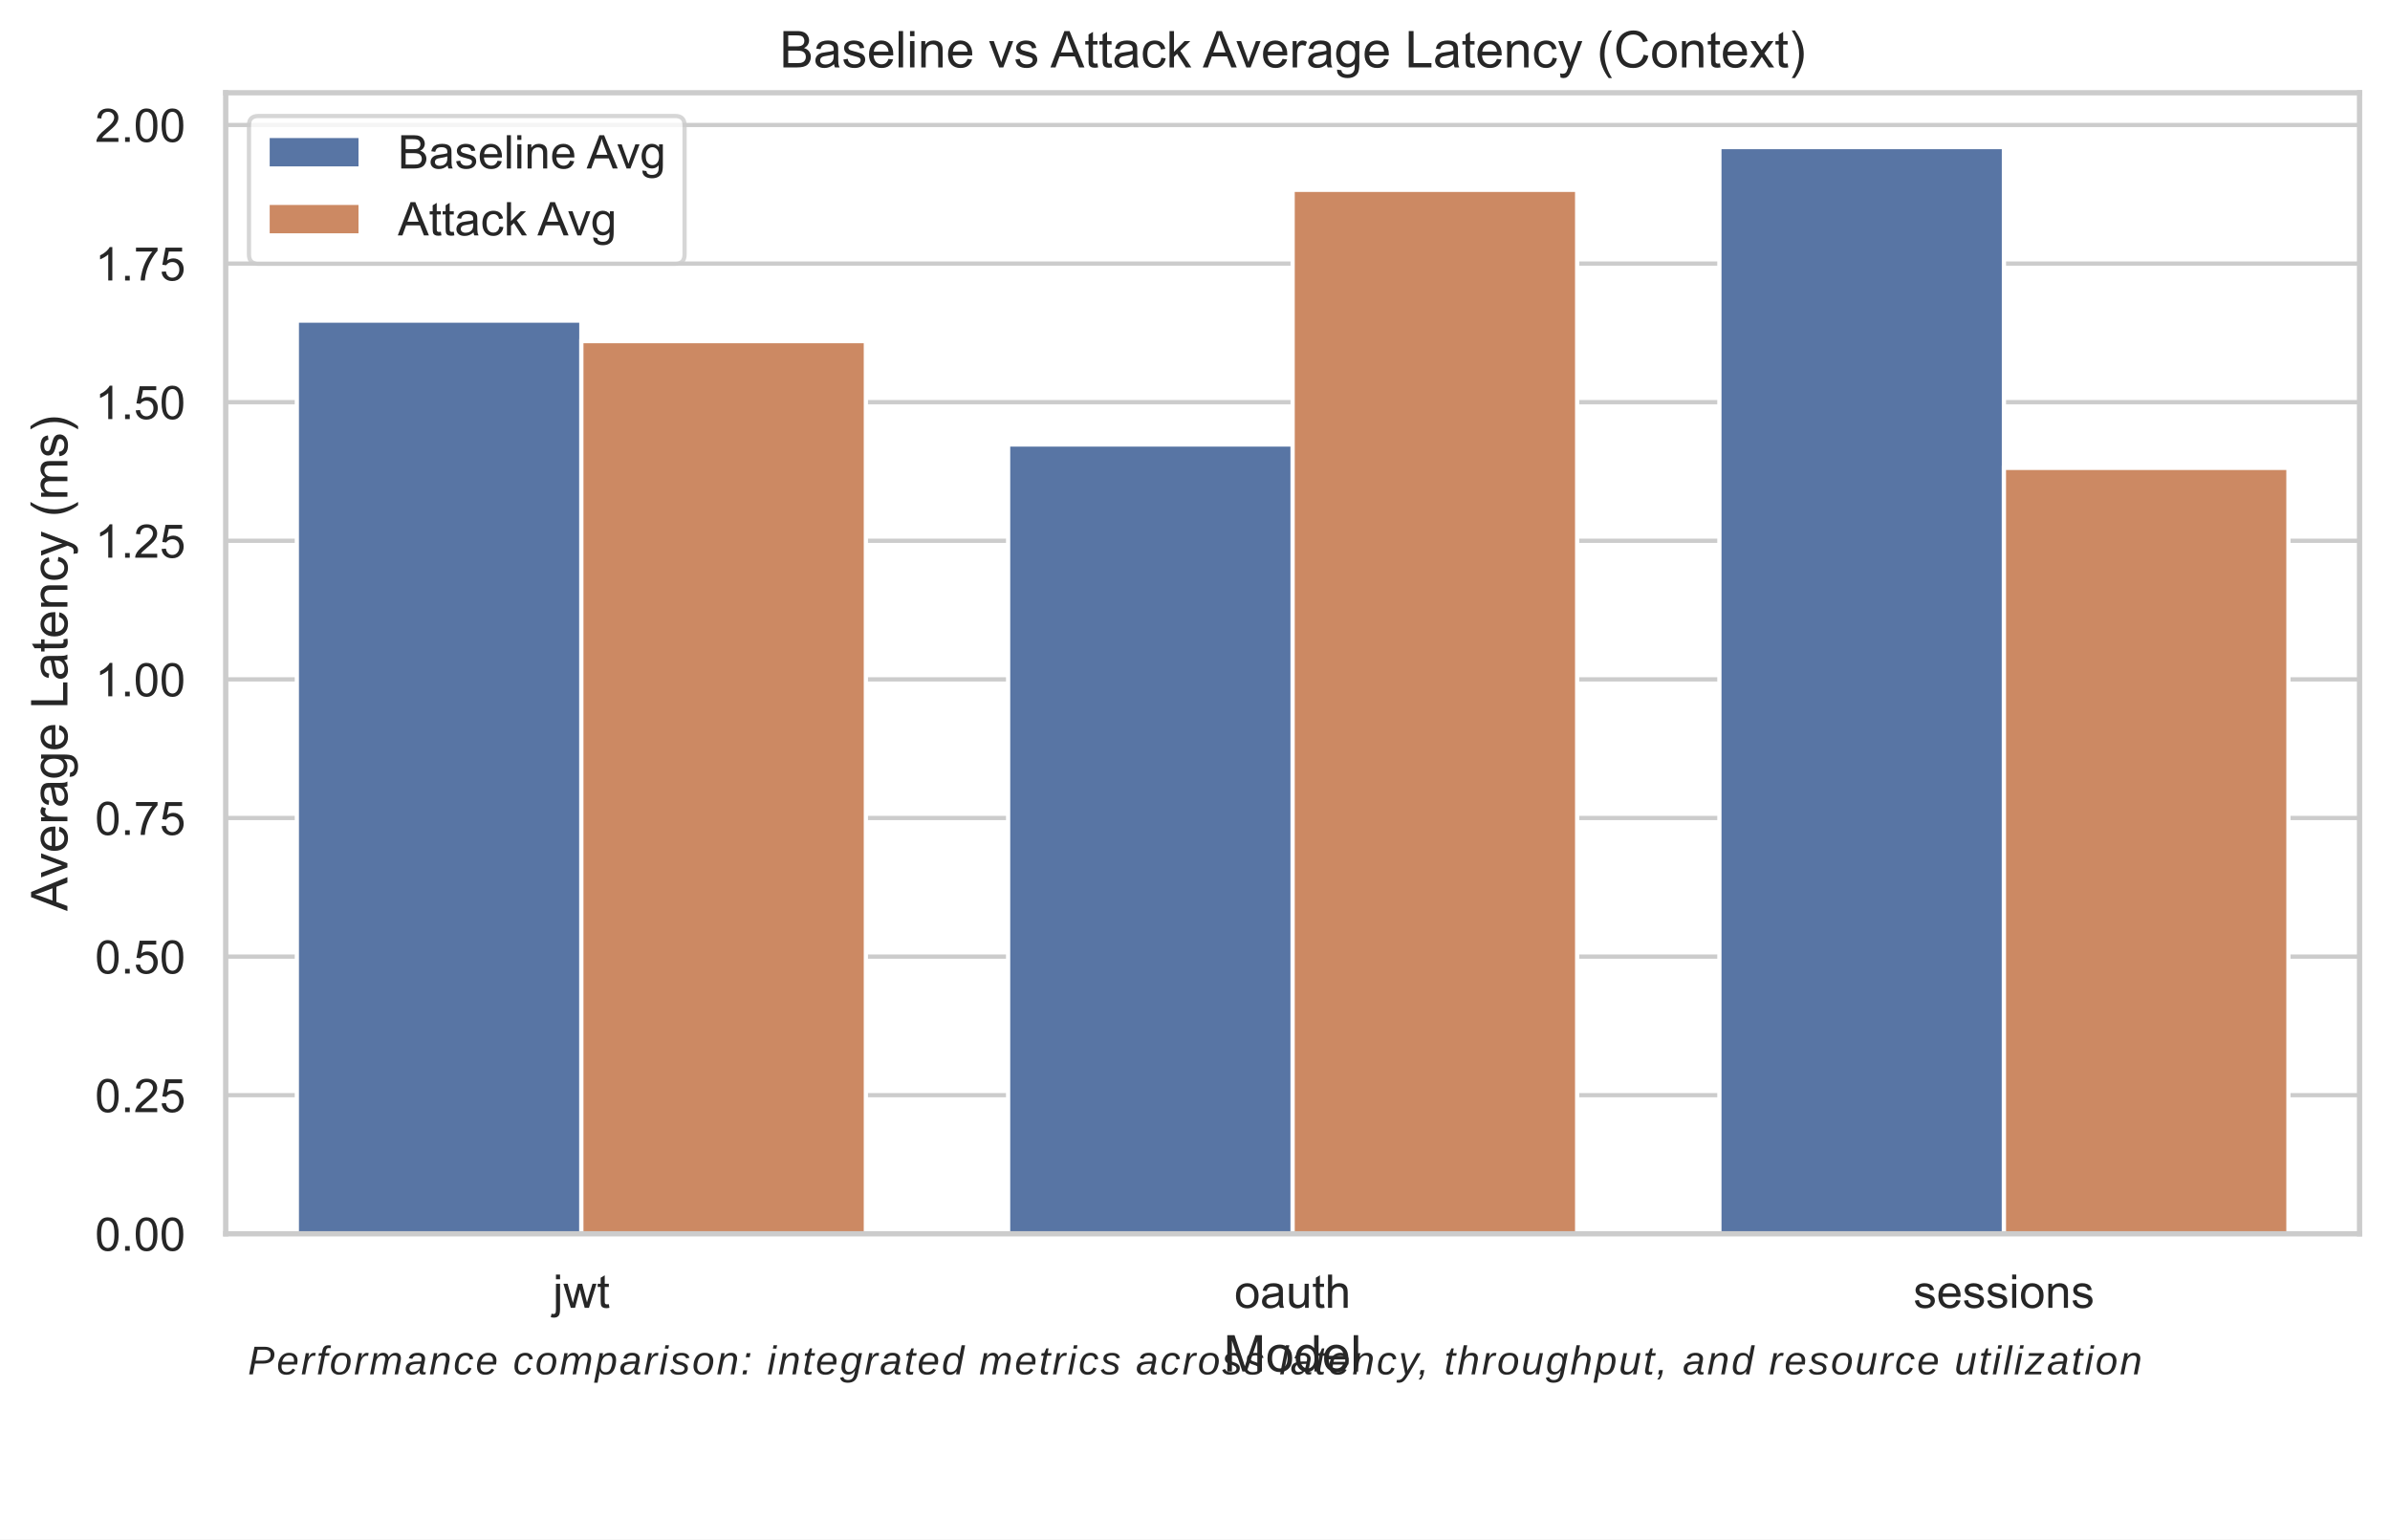
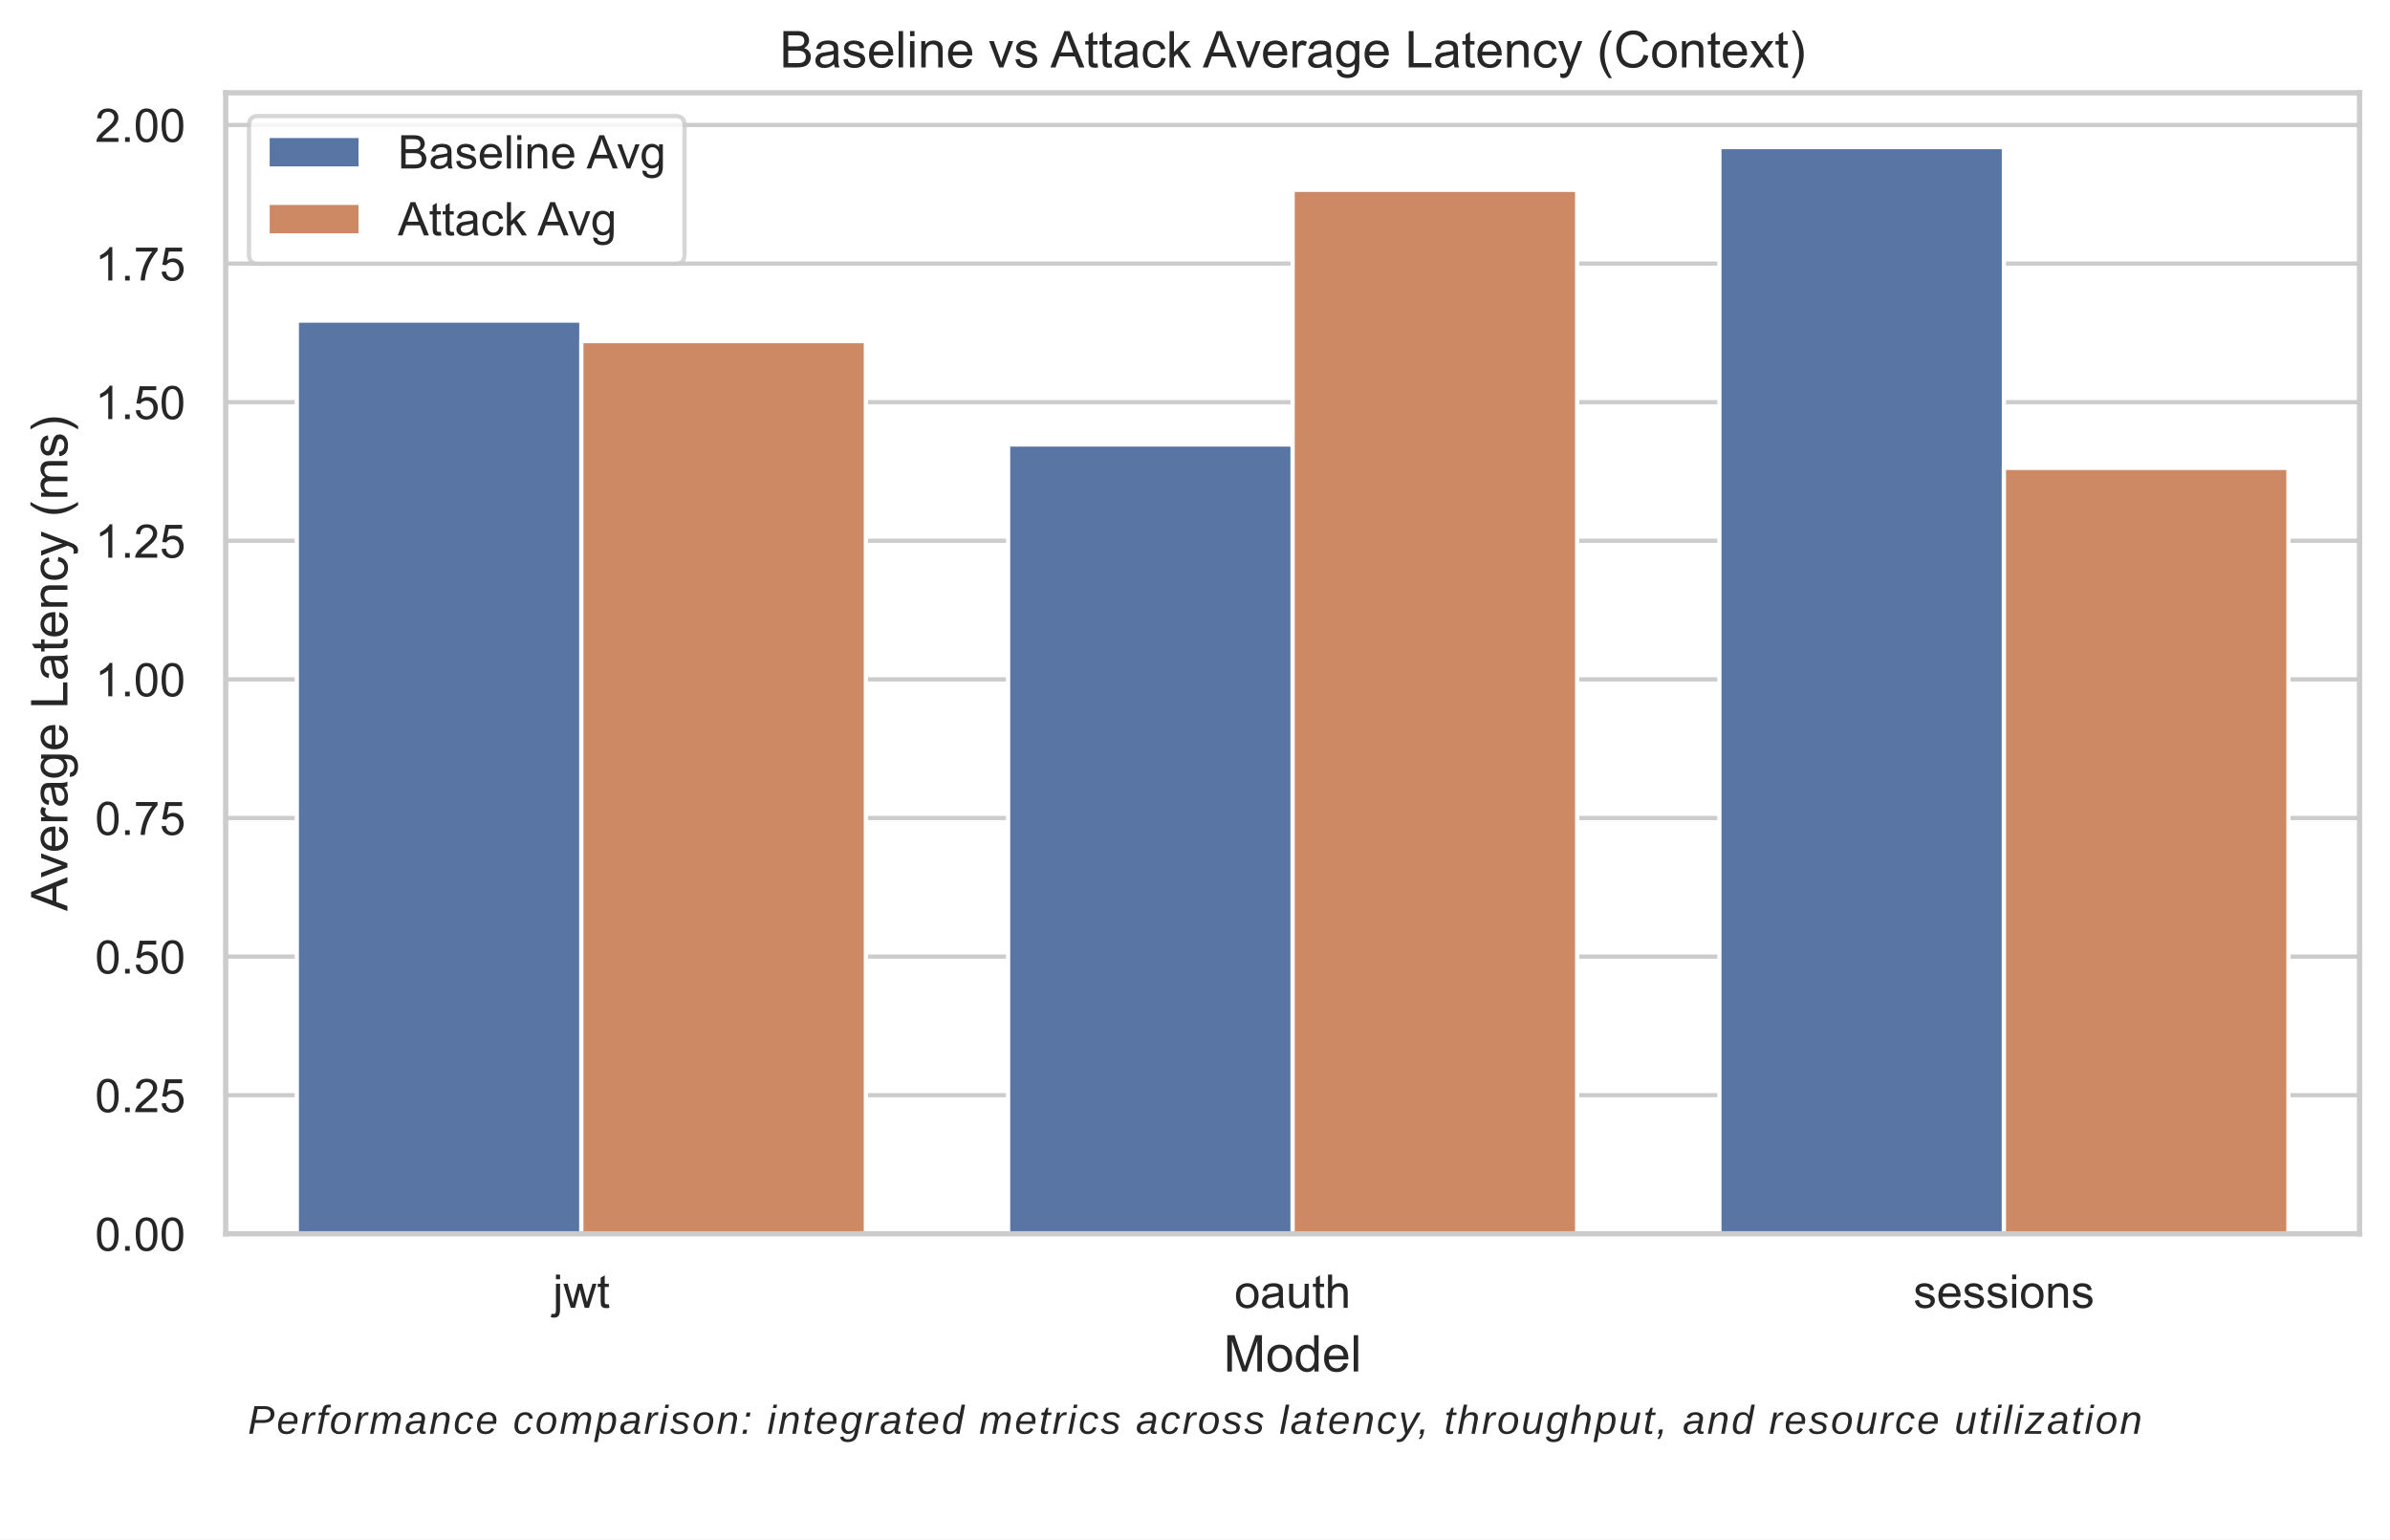
<svg xmlns="http://www.w3.org/2000/svg" xmlns:xlink="http://www.w3.org/1999/xlink" width="565.119pt" height="364.041pt" viewBox="0 0 565.119 364.041" version="1.1">
  <defs>
    <style type="text/css">*{stroke-linejoin: round; stroke-linecap: butt}</style>
  </defs>
  <g id="figure_1">
    <g id="patch_1">
      <path d="M 0 364.041  L 565.119 364.041  L 565.119 0  L 0 0  z " style="fill: #ffffff" />
    </g>
    <g id="axes_1">
      <g id="patch_2">
        <path d="M 53.369 291.756  L 557.919 291.756  L 557.919 21.936  L 53.369 21.936  z " style="fill: #ffffff" />
      </g>
      <g id="matplotlib.axis_1">
        <g id="xtick_1">
          <g id="text_1">
            <g style="fill: #262626" transform="translate(130.7385 309.2646) scale(0.11 -0.11)">
              <defs>
                <path id="ArialMT-4d" d="M 419 3928  L 419 4581  L 981 4581  L 981 3928  L 419 3928  z M -294 -1288  L -188 -809  Q -19 -853 78 -853  Q 250 -853 334 -739  Q 419 -625 419 -169  L 419 3319  L 981 3319  L 981 -181  Q 981 -794 822 -1034  Q 619 -1347 147 -1347  Q -81 -1347 -294 -1288  z " transform="scale(0.015625)" />
                <path id="ArialMT-5a" d="M 1034 0  L 19 3319  L 600 3319  L 1128 1403  L 1325 691  Q 1338 744 1497 1375  L 2025 3319  L 2603 3319  L 3100 1394  L 3266 759  L 3456 1400  L 4025 3319  L 4572 3319  L 3534 0  L 2950 0  L 2422 1988  L 2294 2553  L 1622 0  L 1034 0  z " transform="scale(0.015625)" />
                <path id="ArialMT-57" d="M 1650 503  L 1731 6  Q 1494 -44 1306 -44  Q 1000 -44 831 53  Q 663 150 594 308  Q 525 466 525 972  L 525 2881  L 113 2881  L 113 3319  L 525 3319  L 525 4141  L 1084 4478  L 1084 3319  L 1650 3319  L 1650 2881  L 1084 2881  L 1084 941  Q 1084 700 1114 631  Q 1144 563 1211 522  Q 1278 481 1403 481  Q 1497 481 1650 503  z " transform="scale(0.015625)" />
              </defs>
              <use xlink:href="#ArialMT-4d" />
              <use xlink:href="#ArialMT-5a" transform="translate(22.21875 0)" />
              <use xlink:href="#ArialMT-57" transform="translate(94.4375 0)" />
            </g>
          </g>
        </g>
        <g id="xtick_2">
          <g id="text_2">
            <g style="fill: #262626" transform="translate(291.8817 309.2646) scale(0.11 -0.11)">
              <defs>
                <path id="ArialMT-52" d="M 213 1659  Q 213 2581 725 3025  Q 1153 3394 1769 3394  Q 2453 3394 2887 2945  Q 3322 2497 3322 1706  Q 3322 1066 3130 698  Q 2938 331 2570 128  Q 2203 -75 1769 -75  Q 1072 -75 642 372  Q 213 819 213 1659  z M 791 1659  Q 791 1022 1069 705  Q 1347 388 1769 388  Q 2188 388 2466 706  Q 2744 1025 2744 1678  Q 2744 2294 2464 2611  Q 2184 2928 1769 2928  Q 1347 2928 1069 2612  Q 791 2297 791 1659  z " transform="scale(0.015625)" />
                <path id="ArialMT-44" d="M 2588 409  Q 2275 144 1986 34  Q 1697 -75 1366 -75  Q 819 -75 525 192  Q 231 459 231 875  Q 231 1119 342 1320  Q 453 1522 633 1644  Q 813 1766 1038 1828  Q 1203 1872 1538 1913  Q 2219 1994 2541 2106  Q 2544 2222 2544 2253  Q 2544 2597 2384 2738  Q 2169 2928 1744 2928  Q 1347 2928 1158 2789  Q 969 2650 878 2297  L 328 2372  Q 403 2725 575 2942  Q 747 3159 1072 3276  Q 1397 3394 1825 3394  Q 2250 3394 2515 3294  Q 2781 3194 2906 3042  Q 3031 2891 3081 2659  Q 3109 2516 3109 2141  L 3109 1391  Q 3109 606 3145 398  Q 3181 191 3288 0  L 2700 0  Q 2613 175 2588 409  z M 2541 1666  Q 2234 1541 1622 1453  Q 1275 1403 1131 1340  Q 988 1278 909 1158  Q 831 1038 831 891  Q 831 666 1001 516  Q 1172 366 1500 366  Q 1825 366 2078 508  Q 2331 650 2450 897  Q 2541 1088 2541 1459  L 2541 1666  z " transform="scale(0.015625)" />
                <path id="ArialMT-58" d="M 2597 0  L 2597 488  Q 2209 -75 1544 -75  Q 1250 -75 995 37  Q 741 150 617 320  Q 494 491 444 738  Q 409 903 409 1263  L 409 3319  L 972 3319  L 972 1478  Q 972 1038 1006 884  Q 1059 663 1231 536  Q 1403 409 1656 409  Q 1909 409 2131 539  Q 2353 669 2445 892  Q 2538 1116 2538 1541  L 2538 3319  L 3100 3319  L 3100 0  L 2597 0  z " transform="scale(0.015625)" />
                <path id="ArialMT-4b" d="M 422 0  L 422 4581  L 984 4581  L 984 2938  Q 1378 3394 1978 3394  Q 2347 3394 2619 3248  Q 2891 3103 3008 2847  Q 3125 2591 3125 2103  L 3125 0  L 2563 0  L 2563 2103  Q 2563 2525 2380 2717  Q 2197 2909 1863 2909  Q 1613 2909 1392 2779  Q 1172 2650 1078 2428  Q 984 2206 984 1816  L 984 0  L 422 0  z " transform="scale(0.015625)" />
              </defs>
              <use xlink:href="#ArialMT-52" />
              <use xlink:href="#ArialMT-44" transform="translate(55.60938 0)" />
              <use xlink:href="#ArialMT-58" transform="translate(111.2188 0)" />
              <use xlink:href="#ArialMT-57" transform="translate(166.8281 0)" />
              <use xlink:href="#ArialMT-4b" transform="translate(194.6094 0)" />
            </g>
          </g>
        </g>
        <g id="xtick_3">
          <g id="text_3">
            <g style="fill: #262626" transform="translate(452.4294 309.2646) scale(0.11 -0.11)">
              <defs>
                <path id="ArialMT-56" d="M 197 991  L 753 1078  Q 800 744 1014 566  Q 1228 388 1613 388  Q 2000 388 2187 545  Q 2375 703 2375 916  Q 2375 1106 2209 1216  Q 2094 1291 1634 1406  Q 1016 1563 777 1677  Q 538 1791 414 1992  Q 291 2194 291 2438  Q 291 2659 392 2848  Q 494 3038 669 3163  Q 800 3259 1026 3326  Q 1253 3394 1513 3394  Q 1903 3394 2198 3281  Q 2494 3169 2634 2976  Q 2775 2784 2828 2463  L 2278 2388  Q 2241 2644 2061 2787  Q 1881 2931 1553 2931  Q 1166 2931 1000 2803  Q 834 2675 834 2503  Q 834 2394 903 2306  Q 972 2216 1119 2156  Q 1203 2125 1616 2013  Q 2213 1853 2448 1751  Q 2684 1650 2818 1456  Q 2953 1263 2953 975  Q 2953 694 2789 445  Q 2625 197 2315 61  Q 2006 -75 1616 -75  Q 969 -75 630 194  Q 291 463 197 991  z " transform="scale(0.015625)" />
                <path id="ArialMT-48" d="M 2694 1069  L 3275 997  Q 3138 488 2766 206  Q 2394 -75 1816 -75  Q 1088 -75 661 373  Q 234 822 234 1631  Q 234 2469 665 2931  Q 1097 3394 1784 3394  Q 2450 3394 2872 2941  Q 3294 2488 3294 1666  Q 3294 1616 3291 1516  L 816 1516  Q 847 969 1125 678  Q 1403 388 1819 388  Q 2128 388 2347 550  Q 2566 713 2694 1069  z M 847 1978  L 2700 1978  Q 2663 2397 2488 2606  Q 2219 2931 1791 2931  Q 1403 2931 1139 2672  Q 875 2413 847 1978  z " transform="scale(0.015625)" />
                <path id="ArialMT-4c" d="M 425 3934  L 425 4581  L 988 4581  L 988 3934  L 425 3934  z M 425 0  L 425 3319  L 988 3319  L 988 0  L 425 0  z " transform="scale(0.015625)" />
                <path id="ArialMT-51" d="M 422 0  L 422 3319  L 928 3319  L 928 2847  Q 1294 3394 1984 3394  Q 2284 3394 2536 3286  Q 2788 3178 2913 3003  Q 3038 2828 3088 2588  Q 3119 2431 3119 2041  L 3119 0  L 2556 0  L 2556 2019  Q 2556 2363 2490 2533  Q 2425 2703 2258 2804  Q 2091 2906 1866 2906  Q 1506 2906 1245 2678  Q 984 2450 984 1813  L 984 0  L 422 0  z " transform="scale(0.015625)" />
              </defs>
              <use xlink:href="#ArialMT-56" />
              <use xlink:href="#ArialMT-48" transform="translate(50 0)" />
              <use xlink:href="#ArialMT-56" transform="translate(105.6094 0)" />
              <use xlink:href="#ArialMT-56" transform="translate(155.6094 0)" />
              <use xlink:href="#ArialMT-4c" transform="translate(205.6094 0)" />
              <use xlink:href="#ArialMT-52" transform="translate(227.8281 0)" />
              <use xlink:href="#ArialMT-51" transform="translate(283.4375 0)" />
              <use xlink:href="#ArialMT-56" transform="translate(339.0469 0)" />
            </g>
          </g>
        </g>
        <g id="text_4">
          <g style="fill: #262626" transform="translate(289.3031 324.3161) scale(0.12 -0.12)">
            <defs>
              <path id="ArialMT-30" d="M 475 0  L 475 4581  L 1388 4581  L 2472 1338  Q 2622 884 2691 659  Q 2769 909 2934 1394  L 4031 4581  L 4847 4581  L 4847 0  L 4263 0  L 4263 3834  L 2931 0  L 2384 0  L 1059 3900  L 1059 0  L 475 0  z " transform="scale(0.015625)" />
              <path id="ArialMT-47" d="M 2575 0  L 2575 419  Q 2259 -75 1647 -75  Q 1250 -75 917 144  Q 584 363 401 755  Q 219 1147 219 1656  Q 219 2153 384 2558  Q 550 2963 881 3178  Q 1213 3394 1622 3394  Q 1922 3394 2156 3267  Q 2391 3141 2538 2938  L 2538 4581  L 3097 4581  L 3097 0  L 2575 0  z M 797 1656  Q 797 1019 1065 703  Q 1334 388 1700 388  Q 2069 388 2326 689  Q 2584 991 2584 1609  Q 2584 2291 2321 2609  Q 2059 2928 1675 2928  Q 1300 2928 1048 2622  Q 797 2316 797 1656  z " transform="scale(0.015625)" />
              <path id="ArialMT-4f" d="M 409 0  L 409 4581  L 972 4581  L 972 0  L 409 0  z " transform="scale(0.015625)" />
            </defs>
            <use xlink:href="#ArialMT-30" />
            <use xlink:href="#ArialMT-52" transform="translate(83.29688 0)" />
            <use xlink:href="#ArialMT-47" transform="translate(138.9062 0)" />
            <use xlink:href="#ArialMT-48" transform="translate(194.5156 0)" />
            <use xlink:href="#ArialMT-4f" transform="translate(250.125 0)" />
          </g>
        </g>
      </g>
      <g id="matplotlib.axis_2">
        <g id="ytick_1">
          <g id="line2d_1">
            <path d="M 53.369 291.756  L 557.919 291.756  " clip-path="url(#p15ab82a717)" style="fill: none; stroke: #cccccc; stroke-linecap: round" />
          </g>
          <g id="text_5">
            <g style="fill: #262626" transform="translate(22.46195 295.7604) scale(0.11 -0.11)">
              <defs>
                <path id="ArialMT-13" d="M 266 2259  Q 266 3072 433 3567  Q 600 4063 929 4331  Q 1259 4600 1759 4600  Q 2128 4600 2406 4451  Q 2684 4303 2865 4023  Q 3047 3744 3150 3342  Q 3253 2941 3253 2259  Q 3253 1453 3087 958  Q 2922 463 2592 192  Q 2263 -78 1759 -78  Q 1097 -78 719 397  Q 266 969 266 2259  z M 844 2259  Q 844 1131 1108 757  Q 1372 384 1759 384  Q 2147 384 2411 759  Q 2675 1134 2675 2259  Q 2675 3391 2411 3762  Q 2147 4134 1753 4134  Q 1366 4134 1134 3806  Q 844 3388 844 2259  z " transform="scale(0.015625)" />
                <path id="ArialMT-11" d="M 581 0  L 581 641  L 1222 641  L 1222 0  L 581 0  z " transform="scale(0.015625)" />
              </defs>
              <use xlink:href="#ArialMT-13" />
              <use xlink:href="#ArialMT-11" transform="translate(55.60938 0)" />
              <use xlink:href="#ArialMT-13" transform="translate(83.39062 0)" />
              <use xlink:href="#ArialMT-13" transform="translate(139 0)" />
            </g>
          </g>
        </g>
        <g id="ytick_2">
          <g id="line2d_2">
            <path d="M 53.369 258.98  L 557.919 258.98  " clip-path="url(#p15ab82a717)" style="fill: none; stroke: #cccccc; stroke-linecap: round" />
          </g>
          <g id="text_6">
            <g style="fill: #262626" transform="translate(22.46195 262.9844) scale(0.11 -0.11)">
              <defs>
                <path id="ArialMT-15" d="M 3222 541  L 3222 0  L 194 0  Q 188 203 259 391  Q 375 700 629 1000  Q 884 1300 1366 1694  Q 2113 2306 2375 2664  Q 2638 3022 2638 3341  Q 2638 3675 2398 3904  Q 2159 4134 1775 4134  Q 1369 4134 1125 3890  Q 881 3647 878 3216  L 300 3275  Q 359 3922 746 4261  Q 1134 4600 1788 4600  Q 2447 4600 2831 4234  Q 3216 3869 3216 3328  Q 3216 3053 3103 2787  Q 2991 2522 2730 2228  Q 2469 1934 1863 1422  Q 1356 997 1212 845  Q 1069 694 975 541  L 3222 541  z " transform="scale(0.015625)" />
                <path id="ArialMT-18" d="M 266 1200  L 856 1250  Q 922 819 1161 601  Q 1400 384 1738 384  Q 2144 384 2425 690  Q 2706 997 2706 1503  Q 2706 1984 2436 2262  Q 2166 2541 1728 2541  Q 1456 2541 1237 2417  Q 1019 2294 894 2097  L 366 2166  L 809 4519  L 3088 4519  L 3088 3981  L 1259 3981  L 1013 2750  Q 1425 3038 1878 3038  Q 2478 3038 2890 2622  Q 3303 2206 3303 1553  Q 3303 931 2941 478  Q 2500 -78 1738 -78  Q 1113 -78 717 272  Q 322 622 266 1200  z " transform="scale(0.015625)" />
              </defs>
              <use xlink:href="#ArialMT-13" />
              <use xlink:href="#ArialMT-11" transform="translate(55.60938 0)" />
              <use xlink:href="#ArialMT-15" transform="translate(83.39062 0)" />
              <use xlink:href="#ArialMT-18" transform="translate(139 0)" />
            </g>
          </g>
        </g>
        <g id="ytick_3">
          <g id="line2d_3">
            <path d="M 53.369 226.204  L 557.919 226.204  " clip-path="url(#p15ab82a717)" style="fill: none; stroke: #cccccc; stroke-linecap: round" />
          </g>
          <g id="text_7">
            <g style="fill: #262626" transform="translate(22.46195 230.2083) scale(0.11 -0.11)">
              <use xlink:href="#ArialMT-13" />
              <use xlink:href="#ArialMT-11" transform="translate(55.60938 0)" />
              <use xlink:href="#ArialMT-18" transform="translate(83.39062 0)" />
              <use xlink:href="#ArialMT-13" transform="translate(139 0)" />
            </g>
          </g>
        </g>
        <g id="ytick_4">
          <g id="line2d_4">
            <path d="M 53.369 193.428  L 557.919 193.428  " clip-path="url(#p15ab82a717)" style="fill: none; stroke: #cccccc; stroke-linecap: round" />
          </g>
          <g id="text_8">
            <g style="fill: #262626" transform="translate(22.46195 197.4322) scale(0.11 -0.11)">
              <defs>
                <path id="ArialMT-1a" d="M 303 3981  L 303 4522  L 3269 4522  L 3269 4084  Q 2831 3619 2401 2847  Q 1972 2075 1738 1259  Q 1569 684 1522 0  L 944 0  Q 953 541 1156 1306  Q 1359 2072 1739 2783  Q 2119 3494 2547 3981  L 303 3981  z " transform="scale(0.015625)" />
              </defs>
              <use xlink:href="#ArialMT-13" />
              <use xlink:href="#ArialMT-11" transform="translate(55.60938 0)" />
              <use xlink:href="#ArialMT-1a" transform="translate(83.39062 0)" />
              <use xlink:href="#ArialMT-18" transform="translate(139 0)" />
            </g>
          </g>
        </g>
        <g id="ytick_5">
          <g id="line2d_5">
            <path d="M 53.369 160.652  L 557.919 160.652  " clip-path="url(#p15ab82a717)" style="fill: none; stroke: #cccccc; stroke-linecap: round" />
          </g>
          <g id="text_9">
            <g style="fill: #262626" transform="translate(22.46195 164.6561) scale(0.11 -0.11)">
              <defs>
                <path id="ArialMT-14" d="M 2384 0  L 1822 0  L 1822 3584  Q 1619 3391 1289 3197  Q 959 3003 697 2906  L 697 3450  Q 1169 3672 1522 3987  Q 1875 4303 2022 4600  L 2384 4600  L 2384 0  z " transform="scale(0.015625)" />
              </defs>
              <use xlink:href="#ArialMT-14" />
              <use xlink:href="#ArialMT-11" transform="translate(55.60938 0)" />
              <use xlink:href="#ArialMT-13" transform="translate(83.39062 0)" />
              <use xlink:href="#ArialMT-13" transform="translate(139 0)" />
            </g>
          </g>
        </g>
        <g id="ytick_6">
          <g id="line2d_6">
            <path d="M 53.369 127.876  L 557.919 127.876  " clip-path="url(#p15ab82a717)" style="fill: none; stroke: #cccccc; stroke-linecap: round" />
          </g>
          <g id="text_10">
            <g style="fill: #262626" transform="translate(22.46195 131.8801) scale(0.11 -0.11)">
              <use xlink:href="#ArialMT-14" />
              <use xlink:href="#ArialMT-11" transform="translate(55.60938 0)" />
              <use xlink:href="#ArialMT-15" transform="translate(83.39062 0)" />
              <use xlink:href="#ArialMT-18" transform="translate(139 0)" />
            </g>
          </g>
        </g>
        <g id="ytick_7">
          <g id="line2d_7">
            <path d="M 53.369 95.1  L 557.919 95.1  " clip-path="url(#p15ab82a717)" style="fill: none; stroke: #cccccc; stroke-linecap: round" />
          </g>
          <g id="text_11">
            <g style="fill: #262626" transform="translate(22.46195 99.10399) scale(0.11 -0.11)">
              <use xlink:href="#ArialMT-14" />
              <use xlink:href="#ArialMT-11" transform="translate(55.60938 0)" />
              <use xlink:href="#ArialMT-18" transform="translate(83.39062 0)" />
              <use xlink:href="#ArialMT-13" transform="translate(139 0)" />
            </g>
          </g>
        </g>
        <g id="ytick_8">
          <g id="line2d_8">
            <path d="M 53.369 62.324  L 557.919 62.324  " clip-path="url(#p15ab82a717)" style="fill: none; stroke: #cccccc; stroke-linecap: round" />
          </g>
          <g id="text_12">
            <g style="fill: #262626" transform="translate(22.46195 66.32791) scale(0.11 -0.11)">
              <use xlink:href="#ArialMT-14" />
              <use xlink:href="#ArialMT-11" transform="translate(55.60938 0)" />
              <use xlink:href="#ArialMT-1a" transform="translate(83.39062 0)" />
              <use xlink:href="#ArialMT-18" transform="translate(139 0)" />
            </g>
          </g>
        </g>
        <g id="ytick_9">
          <g id="line2d_9">
            <path d="M 53.369 29.548  L 557.919 29.548  " clip-path="url(#p15ab82a717)" style="fill: none; stroke: #cccccc; stroke-linecap: round" />
          </g>
          <g id="text_13">
            <g style="fill: #262626" transform="translate(22.46195 33.55184) scale(0.11 -0.11)">
              <use xlink:href="#ArialMT-15" />
              <use xlink:href="#ArialMT-11" transform="translate(55.60938 0)" />
              <use xlink:href="#ArialMT-13" transform="translate(83.39062 0)" />
              <use xlink:href="#ArialMT-13" transform="translate(139 0)" />
            </g>
          </g>
        </g>
        <g id="text_14">
          <g style="fill: #262626" transform="translate(15.93633 215.4241) rotate(-90) scale(0.12 -0.12)">
            <defs>
              <path id="ArialMT-24" d="M -9 0  L 1750 4581  L 2403 4581  L 4278 0  L 3588 0  L 3053 1388  L 1138 1388  L 634 0  L -9 0  z M 1313 1881  L 2866 1881  L 2388 3150  Q 2169 3728 2063 4100  Q 1975 3659 1816 3225  L 1313 1881  z " transform="scale(0.015625)" />
              <path id="ArialMT-59" d="M 1344 0  L 81 3319  L 675 3319  L 1388 1331  Q 1503 1009 1600 663  Q 1675 925 1809 1294  L 2547 3319  L 3125 3319  L 1869 0  L 1344 0  z " transform="scale(0.015625)" />
              <path id="ArialMT-55" d="M 416 0  L 416 3319  L 922 3319  L 922 2816  Q 1116 3169 1280 3281  Q 1444 3394 1641 3394  Q 1925 3394 2219 3213  L 2025 2691  Q 1819 2813 1613 2813  Q 1428 2813 1281 2702  Q 1134 2591 1072 2394  Q 978 2094 978 1738  L 978 0  L 416 0  z " transform="scale(0.015625)" />
              <path id="ArialMT-4a" d="M 319 -275  L 866 -356  Q 900 -609 1056 -725  Q 1266 -881 1628 -881  Q 2019 -881 2231 -725  Q 2444 -569 2519 -288  Q 2563 -116 2559 434  Q 2191 0 1641 0  Q 956 0 581 494  Q 206 988 206 1678  Q 206 2153 378 2554  Q 550 2956 876 3175  Q 1203 3394 1644 3394  Q 2231 3394 2613 2919  L 2613 3319  L 3131 3319  L 3131 450  Q 3131 -325 2973 -648  Q 2816 -972 2473 -1159  Q 2131 -1347 1631 -1347  Q 1038 -1347 672 -1080  Q 306 -813 319 -275  z M 784 1719  Q 784 1066 1043 766  Q 1303 466 1694 466  Q 2081 466 2343 764  Q 2606 1063 2606 1700  Q 2606 2309 2336 2618  Q 2066 2928 1684 2928  Q 1309 2928 1046 2623  Q 784 2319 784 1719  z " transform="scale(0.015625)" />
              <path id="ArialMT-3" transform="scale(0.015625)" />
              <path id="ArialMT-2f" d="M 469 0  L 469 4581  L 1075 4581  L 1075 541  L 3331 541  L 3331 0  L 469 0  z " transform="scale(0.015625)" />
              <path id="ArialMT-46" d="M 2588 1216  L 3141 1144  Q 3050 572 2676 248  Q 2303 -75 1759 -75  Q 1078 -75 664 370  Q 250 816 250 1647  Q 250 2184 428 2587  Q 606 2991 970 3192  Q 1334 3394 1763 3394  Q 2303 3394 2647 3120  Q 2991 2847 3088 2344  L 2541 2259  Q 2463 2594 2264 2762  Q 2066 2931 1784 2931  Q 1359 2931 1093 2626  Q 828 2322 828 1663  Q 828 994 1084 691  Q 1341 388 1753 388  Q 2084 388 2306 591  Q 2528 794 2588 1216  z " transform="scale(0.015625)" />
              <path id="ArialMT-5c" d="M 397 -1278  L 334 -750  Q 519 -800 656 -800  Q 844 -800 956 -737  Q 1069 -675 1141 -563  Q 1194 -478 1313 -144  Q 1328 -97 1363 -6  L 103 3319  L 709 3319  L 1400 1397  Q 1534 1031 1641 628  Q 1738 1016 1872 1384  L 2581 3319  L 3144 3319  L 1881 -56  Q 1678 -603 1566 -809  Q 1416 -1088 1222 -1217  Q 1028 -1347 759 -1347  Q 597 -1347 397 -1278  z " transform="scale(0.015625)" />
              <path id="ArialMT-b" d="M 1497 -1347  Q 1031 -759 709 28  Q 388 816 388 1659  Q 388 2403 628 3084  Q 909 3875 1497 4659  L 1900 4659  Q 1522 4009 1400 3731  Q 1209 3300 1100 2831  Q 966 2247 966 1656  Q 966 153 1900 -1347  L 1497 -1347  z " transform="scale(0.015625)" />
              <path id="ArialMT-50" d="M 422 0  L 422 3319  L 925 3319  L 925 2853  Q 1081 3097 1340 3245  Q 1600 3394 1931 3394  Q 2300 3394 2536 3241  Q 2772 3088 2869 2813  Q 3263 3394 3894 3394  Q 4388 3394 4653 3120  Q 4919 2847 4919 2278  L 4919 0  L 4359 0  L 4359 2091  Q 4359 2428 4304 2576  Q 4250 2725 4106 2815  Q 3963 2906 3769 2906  Q 3419 2906 3187 2673  Q 2956 2441 2956 1928  L 2956 0  L 2394 0  L 2394 2156  Q 2394 2531 2256 2718  Q 2119 2906 1806 2906  Q 1569 2906 1367 2781  Q 1166 2656 1075 2415  Q 984 2175 984 1722  L 984 0  L 422 0  z " transform="scale(0.015625)" />
              <path id="ArialMT-c" d="M 791 -1347  L 388 -1347  Q 1322 153 1322 1656  Q 1322 2244 1188 2822  Q 1081 3291 891 3722  Q 769 4003 388 4659  L 791 4659  Q 1378 3875 1659 3084  Q 1900 2403 1900 1659  Q 1900 816 1576 28  Q 1253 -759 791 -1347  z " transform="scale(0.015625)" />
            </defs>
            <use xlink:href="#ArialMT-24" />
            <use xlink:href="#ArialMT-59" transform="translate(64.89062 0)" />
            <use xlink:href="#ArialMT-48" transform="translate(114.8906 0)" />
            <use xlink:href="#ArialMT-55" transform="translate(170.5 0)" />
            <use xlink:href="#ArialMT-44" transform="translate(203.7969 0)" />
            <use xlink:href="#ArialMT-4a" transform="translate(259.4062 0)" />
            <use xlink:href="#ArialMT-48" transform="translate(315.0156 0)" />
            <use xlink:href="#ArialMT-3" transform="translate(370.625 0)" />
            <use xlink:href="#ArialMT-2f" transform="translate(398.4062 0)" />
            <use xlink:href="#ArialMT-44" transform="translate(454.0156 0)" />
            <use xlink:href="#ArialMT-57" transform="translate(509.625 0)" />
            <use xlink:href="#ArialMT-48" transform="translate(537.4062 0)" />
            <use xlink:href="#ArialMT-51" transform="translate(593.0156 0)" />
            <use xlink:href="#ArialMT-46" transform="translate(648.625 0)" />
            <use xlink:href="#ArialMT-5c" transform="translate(698.625 0)" />
            <use xlink:href="#ArialMT-3" transform="translate(748.625 0)" />
            <use xlink:href="#ArialMT-b" transform="translate(776.4062 0)" />
            <use xlink:href="#ArialMT-50" transform="translate(809.7031 0)" />
            <use xlink:href="#ArialMT-56" transform="translate(893 0)" />
            <use xlink:href="#ArialMT-c" transform="translate(943 0)" />
          </g>
        </g>
      </g>
      <g id="patch_3">
        <path d="M 70.187 291.756  L 137.461 291.756  L 137.461 75.817  L 70.187 75.817  z " clip-path="url(#p15ab82a717)" style="fill: #5875a4; stroke: #ffffff; stroke-linejoin: miter" />
      </g>
      <g id="patch_4">
        <path d="M 238.37 291.756  L 305.644 291.756  L 305.644 105.109  L 238.37 105.109  z " clip-path="url(#p15ab82a717)" style="fill: #5875a4; stroke: #ffffff; stroke-linejoin: miter" />
      </g>
      <g id="patch_5">
        <path d="M 406.554 291.756  L 473.827 291.756  L 473.827 34.785  L 406.554 34.785  z " clip-path="url(#p15ab82a717)" style="fill: #5875a4; stroke: #ffffff; stroke-linejoin: miter" />
      </g>
      <g id="patch_6">
        <path d="M 137.461 291.756  L 204.734 291.756  L 204.734 80.672  L 137.461 80.672  z " clip-path="url(#p15ab82a717)" style="fill: #cc8963; stroke: #ffffff; stroke-linejoin: miter" />
      </g>
      <g id="patch_7">
        <path d="M 305.644 291.756  L 372.917 291.756  L 372.917 44.898  L 305.644 44.898  z " clip-path="url(#p15ab82a717)" style="fill: #cc8963; stroke: #ffffff; stroke-linejoin: miter" />
      </g>
      <g id="patch_8">
        <path d="M 473.827 291.756  L 541.1 291.756  L 541.1 110.648  L 473.827 110.648  z " clip-path="url(#p15ab82a717)" style="fill: #cc8963; stroke: #ffffff; stroke-linejoin: miter" />
      </g>
      <g id="patch_9">
        <path d="M 137.461 291.756  L 137.461 291.756  L 137.461 291.756  L 137.461 291.756  z " clip-path="url(#p15ab82a717)" style="fill: #5875a4; stroke: #ffffff; stroke-linejoin: miter" />
      </g>
      <g id="patch_10">
        <path d="M 137.461 291.756  L 137.461 291.756  L 137.461 291.756  L 137.461 291.756  z " clip-path="url(#p15ab82a717)" style="fill: #cc8963; stroke: #ffffff; stroke-linejoin: miter" />
      </g>
      <g id="line2d_10">
        <path clip-path="url(#p15ab82a717)" style="fill: none; stroke: #424242; stroke-width: 2.25; stroke-linecap: round" />
      </g>
      <g id="line2d_11">
        <path clip-path="url(#p15ab82a717)" style="fill: none; stroke: #424242; stroke-width: 2.25; stroke-linecap: round" />
      </g>
      <g id="line2d_12">
        <path clip-path="url(#p15ab82a717)" style="fill: none; stroke: #424242; stroke-width: 2.25; stroke-linecap: round" />
      </g>
      <g id="line2d_13">
        <path clip-path="url(#p15ab82a717)" style="fill: none; stroke: #424242; stroke-width: 2.25; stroke-linecap: round" />
      </g>
      <g id="line2d_14">
        <path clip-path="url(#p15ab82a717)" style="fill: none; stroke: #424242; stroke-width: 2.25; stroke-linecap: round" />
      </g>
      <g id="line2d_15">
        <path clip-path="url(#p15ab82a717)" style="fill: none; stroke: #424242; stroke-width: 2.25; stroke-linecap: round" />
      </g>
      <g id="patch_11">
        <path d="M 53.369 291.756  L 53.369 21.936  " style="fill: none; stroke: #cccccc; stroke-width: 1.25; stroke-linejoin: miter; stroke-linecap: square" />
      </g>
      <g id="patch_12">
        <path d="M 557.919 291.756  L 557.919 21.936  " style="fill: none; stroke: #cccccc; stroke-width: 1.25; stroke-linejoin: miter; stroke-linecap: square" />
      </g>
      <g id="patch_13">
        <path d="M 53.369 291.756  L 557.919 291.756  " style="fill: none; stroke: #cccccc; stroke-width: 1.25; stroke-linejoin: miter; stroke-linecap: square" />
      </g>
      <g id="patch_14">
        <path d="M 53.369 21.936  L 557.919 21.936  " style="fill: none; stroke: #cccccc; stroke-width: 1.25; stroke-linejoin: miter; stroke-linecap: square" />
      </g>
      <g id="text_15">
        <g style="fill: #262626" transform="translate(184.3613 15.93633) scale(0.12 -0.12)">
          <defs>
            <path id="ArialMT-25" d="M 469 0  L 469 4581  L 2188 4581  Q 2713 4581 3030 4442  Q 3347 4303 3526 4014  Q 3706 3725 3706 3409  Q 3706 3116 3547 2856  Q 3388 2597 3066 2438  Q 3481 2316 3704 2022  Q 3928 1728 3928 1328  Q 3928 1006 3792 729  Q 3656 453 3456 303  Q 3256 153 2954 76  Q 2653 0 2216 0  L 469 0  z M 1075 2656  L 2066 2656  Q 2469 2656 2644 2709  Q 2875 2778 2992 2937  Q 3109 3097 3109 3338  Q 3109 3566 3000 3739  Q 2891 3913 2687 3977  Q 2484 4041 1991 4041  L 1075 4041  L 1075 2656  z M 1075 541  L 2216 541  Q 2509 541 2628 563  Q 2838 600 2978 687  Q 3119 775 3209 942  Q 3300 1109 3300 1328  Q 3300 1584 3169 1773  Q 3038 1963 2805 2039  Q 2572 2116 2134 2116  L 1075 2116  L 1075 541  z " transform="scale(0.015625)" />
            <path id="ArialMT-4e" d="M 425 0  L 425 4581  L 988 4581  L 988 1969  L 2319 3319  L 3047 3319  L 1778 2088  L 3175 0  L 2481 0  L 1384 1697  L 988 1316  L 988 0  L 425 0  z " transform="scale(0.015625)" />
            <path id="ArialMT-26" d="M 3763 1606  L 4369 1453  Q 4178 706 3683 314  Q 3188 -78 2472 -78  Q 1731 -78 1267 223  Q 803 525 561 1097  Q 319 1669 319 2325  Q 319 3041 592 3573  Q 866 4106 1370 4382  Q 1875 4659 2481 4659  Q 3169 4659 3637 4309  Q 4106 3959 4291 3325  L 3694 3184  Q 3534 3684 3231 3912  Q 2928 4141 2469 4141  Q 1941 4141 1586 3887  Q 1231 3634 1087 3207  Q 944 2781 944 2328  Q 944 1744 1114 1308  Q 1284 872 1643 656  Q 2003 441 2422 441  Q 2931 441 3284 734  Q 3638 1028 3763 1606  z " transform="scale(0.015625)" />
            <path id="ArialMT-5b" d="M 47 0  L 1259 1725  L 138 3319  L 841 3319  L 1350 2541  Q 1494 2319 1581 2169  Q 1719 2375 1834 2534  L 2394 3319  L 3066 3319  L 1919 1756  L 3153 0  L 2463 0  L 1781 1031  L 1600 1309  L 728 0  L 47 0  z " transform="scale(0.015625)" />
          </defs>
          <use xlink:href="#ArialMT-25" />
          <use xlink:href="#ArialMT-44" transform="translate(66.70312 0)" />
          <use xlink:href="#ArialMT-56" transform="translate(122.3125 0)" />
          <use xlink:href="#ArialMT-48" transform="translate(172.3125 0)" />
          <use xlink:href="#ArialMT-4f" transform="translate(227.9219 0)" />
          <use xlink:href="#ArialMT-4c" transform="translate(250.1406 0)" />
          <use xlink:href="#ArialMT-51" transform="translate(272.3594 0)" />
          <use xlink:href="#ArialMT-48" transform="translate(327.9688 0)" />
          <use xlink:href="#ArialMT-3" transform="translate(383.5781 0)" />
          <use xlink:href="#ArialMT-59" transform="translate(411.3594 0)" />
          <use xlink:href="#ArialMT-56" transform="translate(461.3594 0)" />
          <use xlink:href="#ArialMT-3" transform="translate(511.3594 0)" />
          <use xlink:href="#ArialMT-24" transform="translate(533.625 0)" />
          <use xlink:href="#ArialMT-57" transform="translate(600.3281 0)" />
          <use xlink:href="#ArialMT-57" transform="translate(628.1094 0)" />
          <use xlink:href="#ArialMT-44" transform="translate(655.8906 0)" />
          <use xlink:href="#ArialMT-46" transform="translate(711.5 0)" />
          <use xlink:href="#ArialMT-4e" transform="translate(761.5 0)" />
          <use xlink:href="#ArialMT-3" transform="translate(811.5 0)" />
          <use xlink:href="#ArialMT-24" transform="translate(833.7656 0)" />
          <use xlink:href="#ArialMT-59" transform="translate(898.6562 0)" />
          <use xlink:href="#ArialMT-48" transform="translate(948.6562 0)" />
          <use xlink:href="#ArialMT-55" transform="translate(1004.266 0)" />
          <use xlink:href="#ArialMT-44" transform="translate(1037.562 0)" />
          <use xlink:href="#ArialMT-4a" transform="translate(1093.172 0)" />
          <use xlink:href="#ArialMT-48" transform="translate(1148.781 0)" />
          <use xlink:href="#ArialMT-3" transform="translate(1204.391 0)" />
          <use xlink:href="#ArialMT-2f" transform="translate(1232.172 0)" />
          <use xlink:href="#ArialMT-44" transform="translate(1287.781 0)" />
          <use xlink:href="#ArialMT-57" transform="translate(1343.391 0)" />
          <use xlink:href="#ArialMT-48" transform="translate(1371.172 0)" />
          <use xlink:href="#ArialMT-51" transform="translate(1426.781 0)" />
          <use xlink:href="#ArialMT-46" transform="translate(1482.391 0)" />
          <use xlink:href="#ArialMT-5c" transform="translate(1532.391 0)" />
          <use xlink:href="#ArialMT-3" transform="translate(1582.391 0)" />
          <use xlink:href="#ArialMT-b" transform="translate(1610.172 0)" />
          <use xlink:href="#ArialMT-26" transform="translate(1643.469 0)" />
          <use xlink:href="#ArialMT-52" transform="translate(1715.688 0)" />
          <use xlink:href="#ArialMT-51" transform="translate(1771.297 0)" />
          <use xlink:href="#ArialMT-57" transform="translate(1826.906 0)" />
          <use xlink:href="#ArialMT-48" transform="translate(1854.688 0)" />
          <use xlink:href="#ArialMT-5b" transform="translate(1910.297 0)" />
          <use xlink:href="#ArialMT-57" transform="translate(1960.297 0)" />
          <use xlink:href="#ArialMT-c" transform="translate(1988.078 0)" />
        </g>
      </g>
      <g id="legend_1">
        <g id="patch_15">
          <path d="M 61.069 62.383  L 159.667 62.383  Q 161.867 62.383 161.867 60.183  L 161.867 29.636  Q 161.867 27.436 159.667 27.436  L 61.069 27.436  Q 58.869 27.436 58.869 29.636  L 58.869 60.183  Q 58.869 62.383 61.069 62.383  z " style="fill: #ffffff; opacity: 0.8; stroke: #cccccc; stroke-linejoin: miter" />
        </g>
        <g id="patch_16">
          <path d="M 63.269 39.845  L 85.269 39.845  L 85.269 32.145  L 63.269 32.145  z " style="fill: #5875a4; stroke: #ffffff; stroke-linejoin: miter" />
        </g>
        <g id="text_16">
          <g style="fill: #262626" transform="translate(94.06898 39.84463) scale(0.11 -0.11)">
            <use xlink:href="#ArialMT-25" />
            <use xlink:href="#ArialMT-44" transform="translate(66.70312 0)" />
            <use xlink:href="#ArialMT-56" transform="translate(122.3125 0)" />
            <use xlink:href="#ArialMT-48" transform="translate(172.3125 0)" />
            <use xlink:href="#ArialMT-4f" transform="translate(227.9219 0)" />
            <use xlink:href="#ArialMT-4c" transform="translate(250.1406 0)" />
            <use xlink:href="#ArialMT-51" transform="translate(272.3594 0)" />
            <use xlink:href="#ArialMT-48" transform="translate(327.9688 0)" />
            <use xlink:href="#ArialMT-3" transform="translate(383.5781 0)" />
            <use xlink:href="#ArialMT-24" transform="translate(405.8438 0)" />
            <use xlink:href="#ArialMT-59" transform="translate(470.7344 0)" />
            <use xlink:href="#ArialMT-4a" transform="translate(520.7344 0)" />
          </g>
        </g>
        <g id="patch_17">
          <path d="M 63.269 55.668  L 85.269 55.668  L 85.269 47.968  L 63.269 47.968  z " style="fill: #cc8963; stroke: #ffffff; stroke-linejoin: miter" />
        </g>
        <g id="text_17">
          <g style="fill: #262626" transform="translate(94.06898 55.66809) scale(0.11 -0.11)">
            <use xlink:href="#ArialMT-24" />
            <use xlink:href="#ArialMT-57" transform="translate(66.70312 0)" />
            <use xlink:href="#ArialMT-57" transform="translate(94.48438 0)" />
            <use xlink:href="#ArialMT-44" transform="translate(122.2656 0)" />
            <use xlink:href="#ArialMT-46" transform="translate(177.875 0)" />
            <use xlink:href="#ArialMT-4e" transform="translate(227.875 0)" />
            <use xlink:href="#ArialMT-3" transform="translate(277.875 0)" />
            <use xlink:href="#ArialMT-24" transform="translate(300.1406 0)" />
            <use xlink:href="#ArialMT-59" transform="translate(365.0312 0)" />
            <use xlink:href="#ArialMT-4a" transform="translate(415.0312 0)" />
          </g>
        </g>
      </g>
    </g>
  </g>
  <g id="text_footnote">
-     <g style="fill: #262626" transform="translate(282.5593 325) scale(0.95 0.95)">
+     <g style="fill: #262626" transform="translate(282.5593 339.04) scale(0.95 0.95)">
      <text x="0" y="0" style="font-family: Arial; font-size: 10px; letter-spacing: 0.5px; font-style: italic; text-anchor: middle;">Performance comparison: integrated metrics across latency, throughput, and resource utilization</text>
    </g>
  </g>
  <defs>
    <clipPath id="p15ab82a717">
      <rect x="53.369" y="21.936" width="504.55" height="269.82" />
    </clipPath>
  </defs>
</svg>
